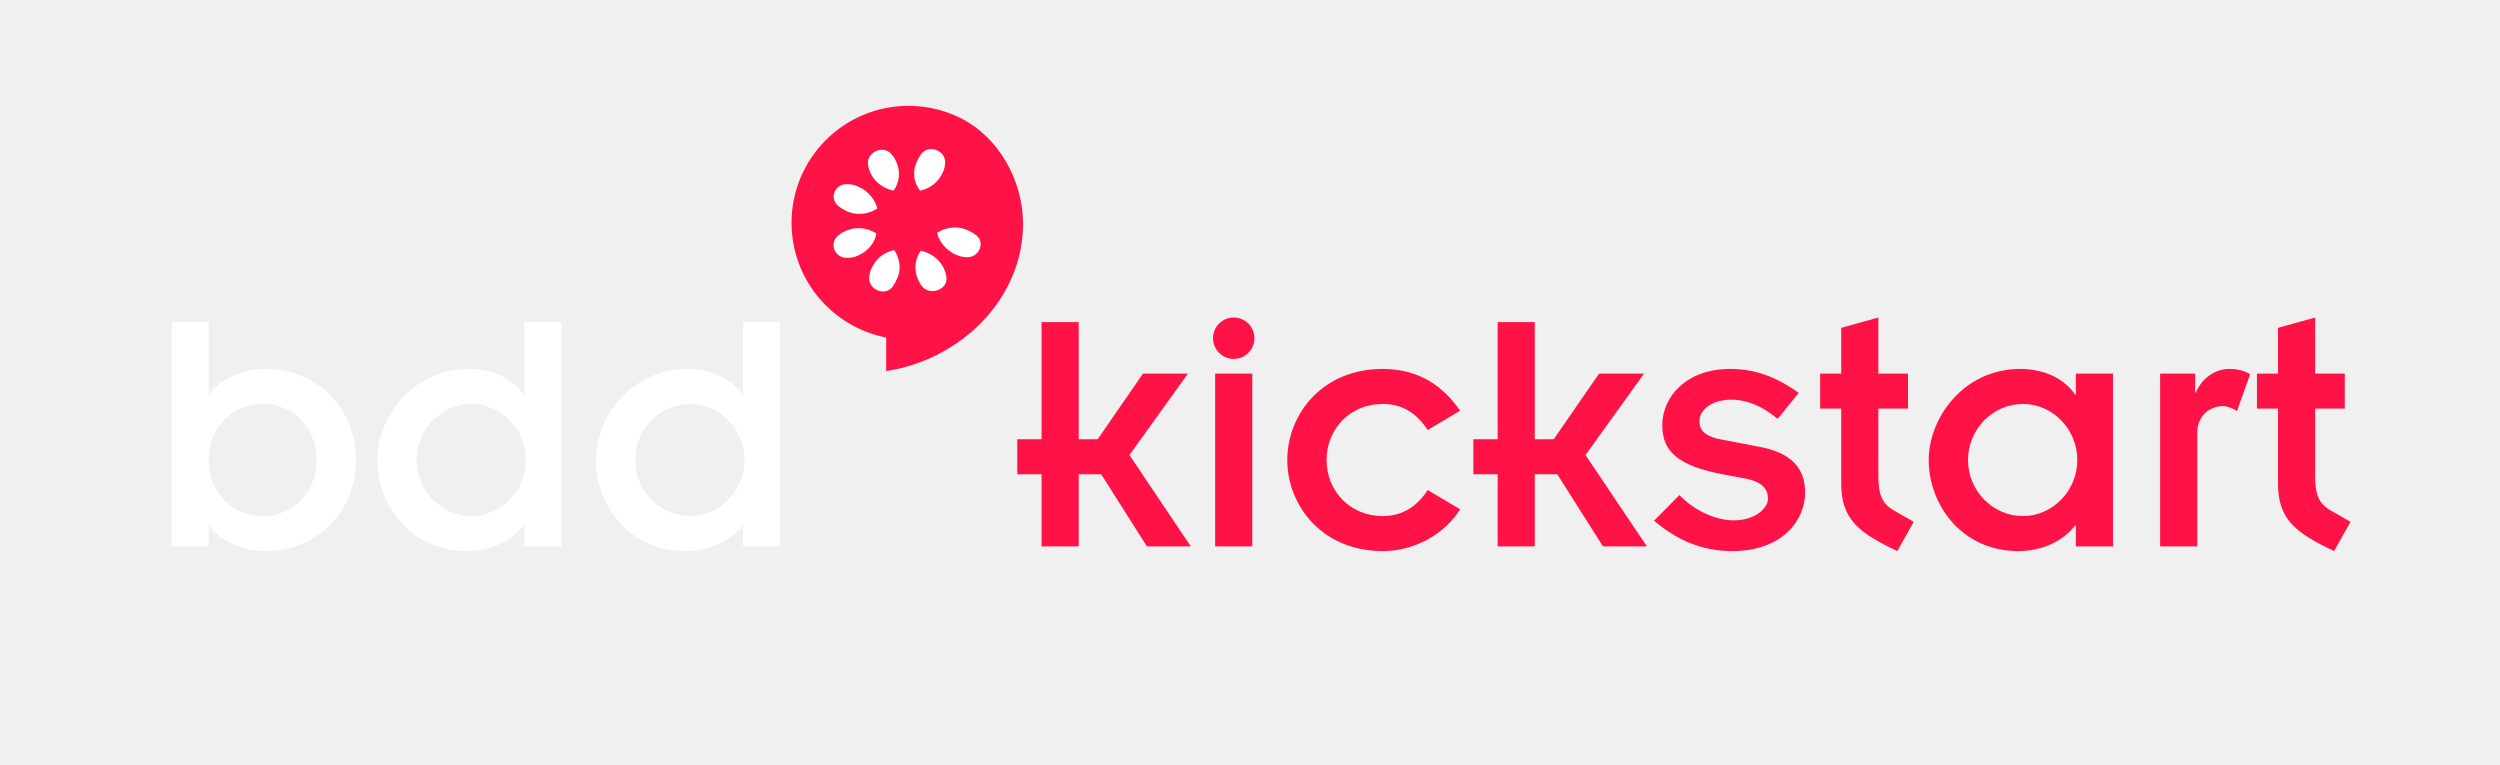
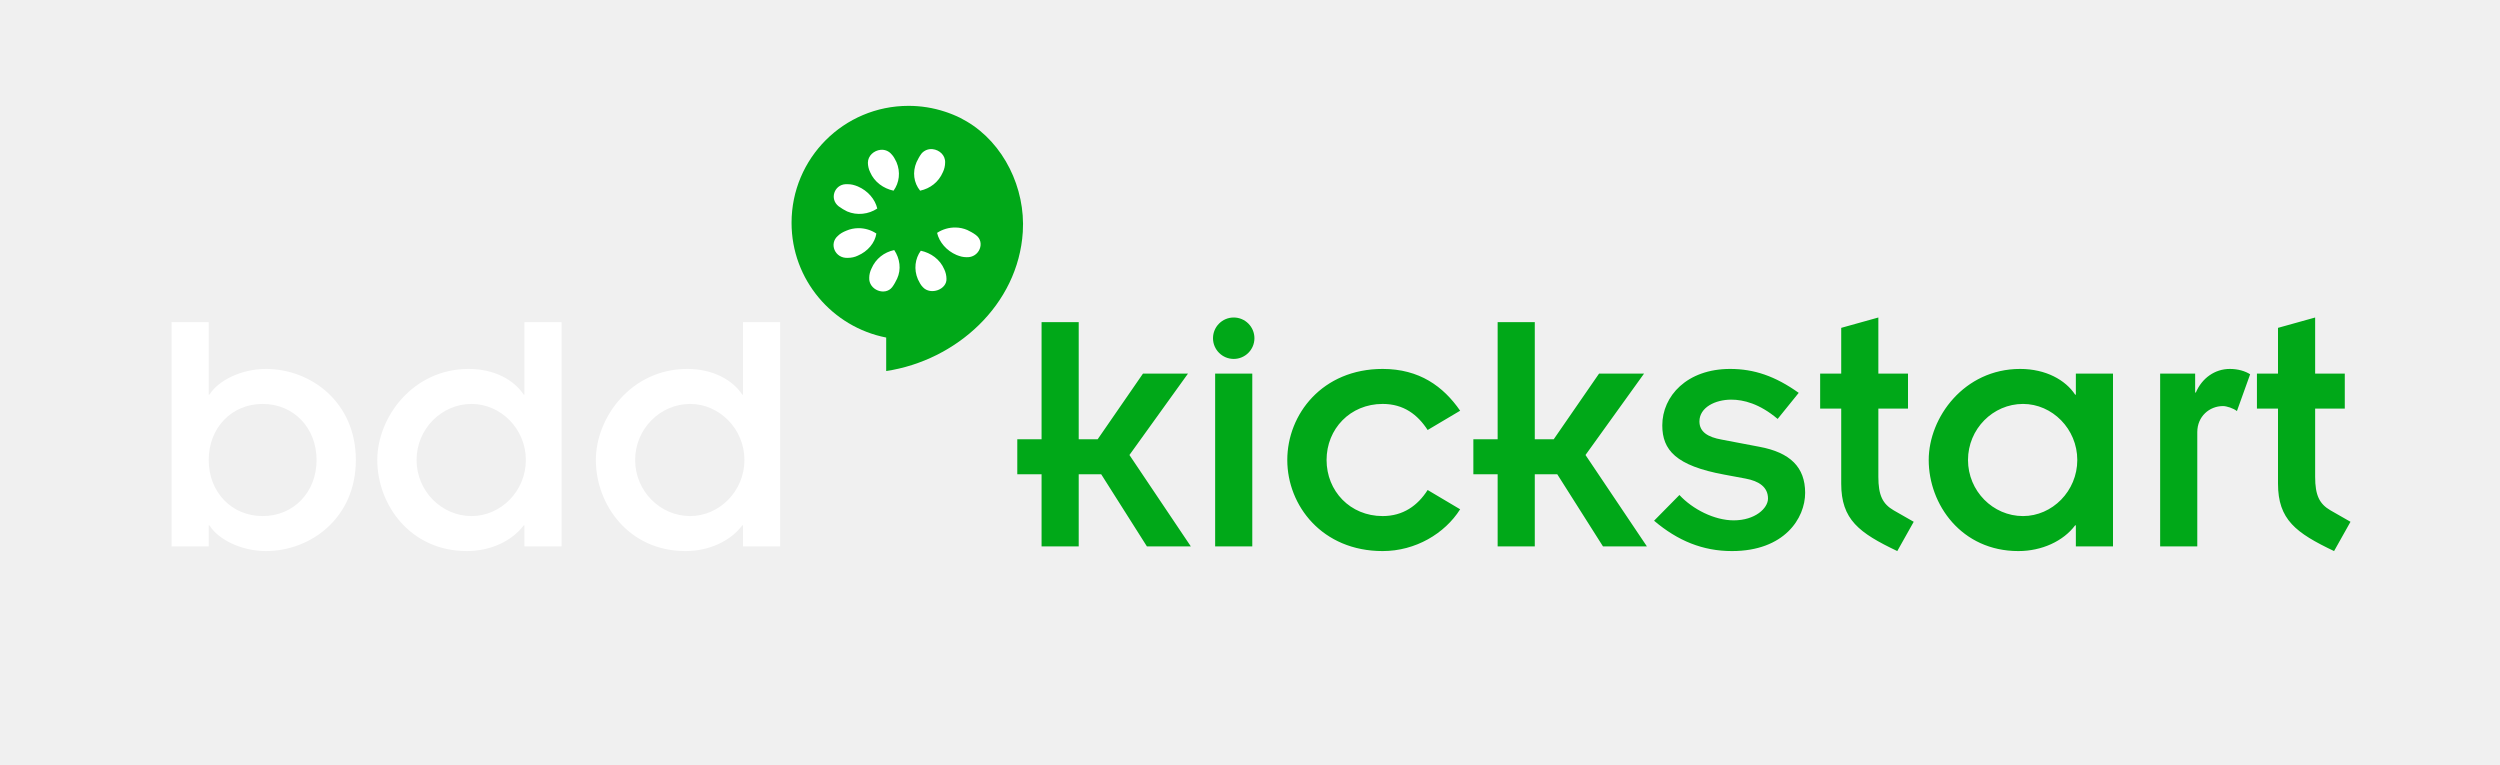
<svg xmlns="http://www.w3.org/2000/svg" width="350" height="107" viewBox="0 0 350 107">
  <g fill="none" fill-rule="evenodd">
    <path d="M0 0h161v104H0z" />
-     <path d="M127.192 14.82c-9.05 0-16.375 7.324-16.375 16.375 0 7.968 5.712 14.589 13.25 16.062v4.688c9.8-1.478 18.478-9.257 19.125-19.47.39-6.146-2.675-12.42-7.844-15.468a13.755 13.755 0 0 0-.906-.5c-.315-.155-.64-.306-.969-.437-.104-.044-.207-.084-.312-.125-.288-.107-.578-.226-.875-.313a16.246 16.246 0 0 0-5.094-.812z" fill="#FF1245" fill-rule="nonzero" />
+     <path d="M127.192 14.82c-9.05 0-16.375 7.324-16.375 16.375 0 7.968 5.712 14.589 13.25 16.062v4.688c9.8-1.478 18.478-9.257 19.125-19.47.39-6.146-2.675-12.42-7.844-15.468a13.755 13.755 0 0 0-.906-.5c-.315-.155-.64-.306-.969-.437-.104-.044-.207-.084-.312-.125-.288-.107-.578-.226-.875-.313a16.246 16.246 0 0 0-5.094-.812z" fill="#00A818" fill-rule="nonzero" />
    <path d="M130.567 20.882a1.787 1.787 0 0 0-1.562.625c-.3.4-.488.788-.688 1.188-.6 1.4-.4 2.9.5 4 1.4-.3 2.588-1.194 3.188-2.594.2-.4.312-.913.312-1.313.063-1.062-.816-1.81-1.75-1.906zm-7.281.094c-.913.087-1.781.812-1.781 1.812 0 .4.112.913.312 1.313.6 1.4 1.881 2.294 3.281 2.594.8-1.1 1.007-2.6.407-4-.2-.4-.388-.794-.688-1.094a1.757 1.757 0 0 0-1.531-.625zm-4.906 4.812c-1.577.081-2.282 2.063-.97 3.094.4.3.788.519 1.188.719 1.4.6 3.02.394 4.22-.406-.3-1.3-1.32-2.494-2.72-3.094-.5-.2-.906-.313-1.406-.313-.112-.012-.207-.005-.312 0zm15.406 6.063a4.574 4.574 0 0 0-2.594.75c.3 1.3 1.319 2.494 2.719 3.094.5.2.906.312 1.406.312 1.8.1 2.681-2.125 1.281-3.125-.4-.3-.787-.487-1.187-.687a4.32 4.32 0 0 0-1.625-.344zm-13.656.094c-.55.01-1.1.118-1.625.343-.5.2-.888.42-1.188.72-1.3 1.1-.425 3.193 1.375 3.093.5 0 1.006-.113 1.406-.313 1.4-.6 2.394-1.793 2.594-3.093a4.475 4.475 0 0 0-2.562-.75zm5.062 3.062c-1.4.3-2.587 1.194-3.187 2.594-.2.4-.313.881-.313 1.281-.1 1.7 2.219 2.613 3.219 1.313.3-.4.487-.788.687-1.188.6-1.3.394-2.8-.406-4zm3.719.094c-.8 1.1-1.006 2.6-.406 4 .2.4.387.794.687 1.094 1.1 1.2 3.413.312 3.313-1.188 0-.4-.113-.912-.313-1.312-.6-1.4-1.881-2.294-3.281-2.594z" fill="#FFF" fill-rule="nonzero" />
    <path fill="#ffffff" d="M24.02 76.5h5.2v-2.95h.1c1.25 2 4.5 3.6 7.9 3.6 6.3 0 12.6-4.65 12.6-12.75s-6.3-12.75-12.6-12.75c-3.4 0-6.65 1.6-7.9 3.6h-.1V45.1h-5.2zm20.3-12.1c0 4.5-3.2 7.85-7.55 7.85s-7.55-3.35-7.55-7.85 3.2-7.85 7.55-7.85 7.55 3.35 7.55 7.85zm29.1 12.1h5.2V45.1h-5.2v10.15h-.1c-1.35-2.05-4.1-3.6-7.7-3.6-7.85 0-12.8 6.8-12.8 12.75 0 6.25 4.6 12.75 12.55 12.75 3.3 0 6.3-1.4 7.95-3.6h.1zm-15.1-12.1c0-4.35 3.5-7.85 7.7-7.85 4.1 0 7.6 3.5 7.6 7.85s-3.5 7.85-7.6 7.85c-4.2 0-7.7-3.5-7.7-7.85zm45.7 12.1h5.2V45.1h-5.2v10.15h-.1c-1.35-2.05-4.1-3.6-7.7-3.6-7.85 0-12.8 6.8-12.8 12.75 0 6.25 4.6 12.75 12.55 12.75 3.3 0 6.3-1.4 7.95-3.6h.1zm-15.1-12.1c0-4.35 3.5-7.85 7.7-7.85 4.1 0 7.6 3.5 7.6 7.85s-3.5 7.85-7.6 7.85c-4.2 0-7.7-3.5-7.7-7.85z">
        </path>
-     <path fill="#FF1245" d="M145.82 76.5h5.2V66.4h3.15l6.4 10.1h6.15l-8.6-12.8 8.2-11.4h-6.3l-6.35 9.2h-2.65V45.1h-5.2v16.4h-3.4v4.9h3.4zm24.3 0h5.2V52.3h-5.2zm-.3-29.15c0 1.6 1.3 2.9 2.9 2.9 1.6 0 2.9-1.3 2.9-2.9 0-1.6-1.3-2.9-2.9-2.9-1.6 0-2.9 1.3-2.9 2.9zm34.6 10.15c-2.35-3.4-5.7-5.85-10.85-5.85-8.45 0-13.35 6.35-13.35 12.75s4.9 12.75 13.35 12.75c4.6 0 8.7-2.45 10.85-5.85l-4.55-2.7c-1.4 2.2-3.45 3.65-6.3 3.65-4.55 0-7.85-3.5-7.85-7.85s3.3-7.85 7.85-7.85c2.95 0 4.9 1.5 6.3 3.65zm5.25 19h5.2V66.4h3.15l6.4 10.1h6.15l-8.6-12.8 8.2-11.4h-6.3l-6.35 9.2h-2.65V45.1h-5.2v16.4h-3.4v4.9h3.4zm21.9-3.6c3.3 2.8 6.8 4.25 10.9 4.25 7.35 0 10.25-4.6 10.25-8.15 0-3.6-2.1-5.65-6.4-6.45l-5.25-1c-2-.35-3.15-1.1-3.15-2.55 0-1.95 2.2-3.05 4.45-3.05 1.7 0 3.95.55 6.5 2.7l2.95-3.65c-3.3-2.35-6.25-3.35-9.6-3.35-6.05 0-9.5 3.8-9.5 7.9 0 3.45 1.9 5.65 8.7 6.9l2.95.55c1.9.35 3.15 1.2 3.15 2.8 0 1.35-1.8 3.05-4.8 3.05-2.7 0-5.75-1.55-7.6-3.55zm23.25-15.7h2.95v10.5c0 5.05 2.5 6.9 7.85 9.45l2.3-4.1-2.8-1.6c-1.55-.9-2.15-2.1-2.15-4.7V57.2h4.15v-4.9h-4.15v-7.85l-5.2 1.45v6.4h-2.95zm35.8 19.3h5.2V52.3h-5.2v2.95h-.1c-1.35-2.05-4.1-3.6-7.7-3.6-7.85 0-12.8 6.8-12.8 12.75 0 6.25 4.6 12.75 12.55 12.75 3.3 0 6.3-1.4 7.95-3.6h.1zm-15.1-12.1c0-4.35 3.5-7.85 7.7-7.85 4.1 0 7.6 3.5 7.6 7.85s-3.5 7.85-7.6 7.85c-4.2 0-7.7-3.5-7.7-7.85zm26.9 12.1h5.2v-16c0-2.2 1.7-3.65 3.6-3.65.5 0 1.45.3 1.95.7l1.85-5.15c-.7-.45-1.7-.75-2.85-.75-2.1 0-3.9 1.3-4.75 3.3h-.1V52.3h-4.9zm13.55-19.3h2.95v10.5c0 5.05 2.5 6.9 7.85 9.45l2.3-4.1-2.8-1.6c-1.55-.9-2.15-2.1-2.15-4.7V57.2h4.15v-4.9h-4.15v-7.85l-5.2 1.45v6.4h-2.95z">
+     <path fill="#00A818" d="M145.82 76.5h5.2V66.4h3.15l6.4 10.1h6.15l-8.6-12.8 8.2-11.4h-6.3l-6.35 9.2h-2.65V45.1h-5.2v16.4h-3.4v4.9h3.4zm24.3 0h5.2V52.3h-5.2zm-.3-29.15c0 1.6 1.3 2.9 2.9 2.9 1.6 0 2.9-1.3 2.9-2.9 0-1.6-1.3-2.9-2.9-2.9-1.6 0-2.9 1.3-2.9 2.9zm34.6 10.15c-2.35-3.4-5.7-5.85-10.85-5.85-8.45 0-13.35 6.35-13.35 12.75s4.9 12.75 13.35 12.75c4.6 0 8.7-2.45 10.85-5.85l-4.55-2.7c-1.4 2.2-3.45 3.65-6.3 3.65-4.55 0-7.85-3.5-7.85-7.85s3.3-7.85 7.85-7.85c2.95 0 4.9 1.5 6.3 3.65zm5.25 19h5.2V66.4h3.15l6.4 10.1h6.15l-8.6-12.8 8.2-11.4h-6.3l-6.35 9.2h-2.65V45.1h-5.2v16.4h-3.4v4.9h3.4zm21.9-3.6c3.3 2.8 6.8 4.25 10.9 4.25 7.35 0 10.25-4.6 10.25-8.15 0-3.6-2.1-5.65-6.4-6.45l-5.25-1c-2-.35-3.15-1.1-3.15-2.55 0-1.95 2.2-3.05 4.45-3.05 1.7 0 3.95.55 6.5 2.7l2.95-3.65c-3.3-2.35-6.25-3.35-9.6-3.35-6.05 0-9.5 3.8-9.5 7.9 0 3.45 1.9 5.65 8.7 6.9l2.95.55c1.9.35 3.15 1.2 3.15 2.8 0 1.35-1.8 3.05-4.8 3.05-2.7 0-5.75-1.55-7.6-3.55zm23.25-15.7h2.95v10.5c0 5.05 2.5 6.9 7.85 9.45l2.3-4.1-2.8-1.6c-1.55-.9-2.15-2.1-2.15-4.7V57.2h4.15v-4.9h-4.15v-7.85l-5.2 1.45v6.4h-2.95zm35.8 19.3h5.2V52.3h-5.2v2.95h-.1c-1.35-2.05-4.1-3.6-7.7-3.6-7.85 0-12.8 6.8-12.8 12.75 0 6.25 4.6 12.75 12.55 12.75 3.3 0 6.3-1.4 7.95-3.6h.1zm-15.1-12.1c0-4.35 3.5-7.85 7.7-7.85 4.1 0 7.6 3.5 7.6 7.85s-3.5 7.85-7.6 7.85c-4.2 0-7.7-3.5-7.7-7.85zm26.9 12.1h5.2v-16c0-2.2 1.7-3.65 3.6-3.65.5 0 1.45.3 1.95.7l1.85-5.15c-.7-.45-1.7-.75-2.85-.75-2.1 0-3.9 1.3-4.75 3.3h-.1V52.3h-4.9zm13.55-19.3h2.95v10.5c0 5.05 2.5 6.9 7.85 9.45l2.3-4.1-2.8-1.6c-1.55-.9-2.15-2.1-2.15-4.7V57.2h4.15v-4.9h-4.15v-7.85l-5.2 1.45v6.4h-2.95z">
        </path>
  </g>
</svg>
